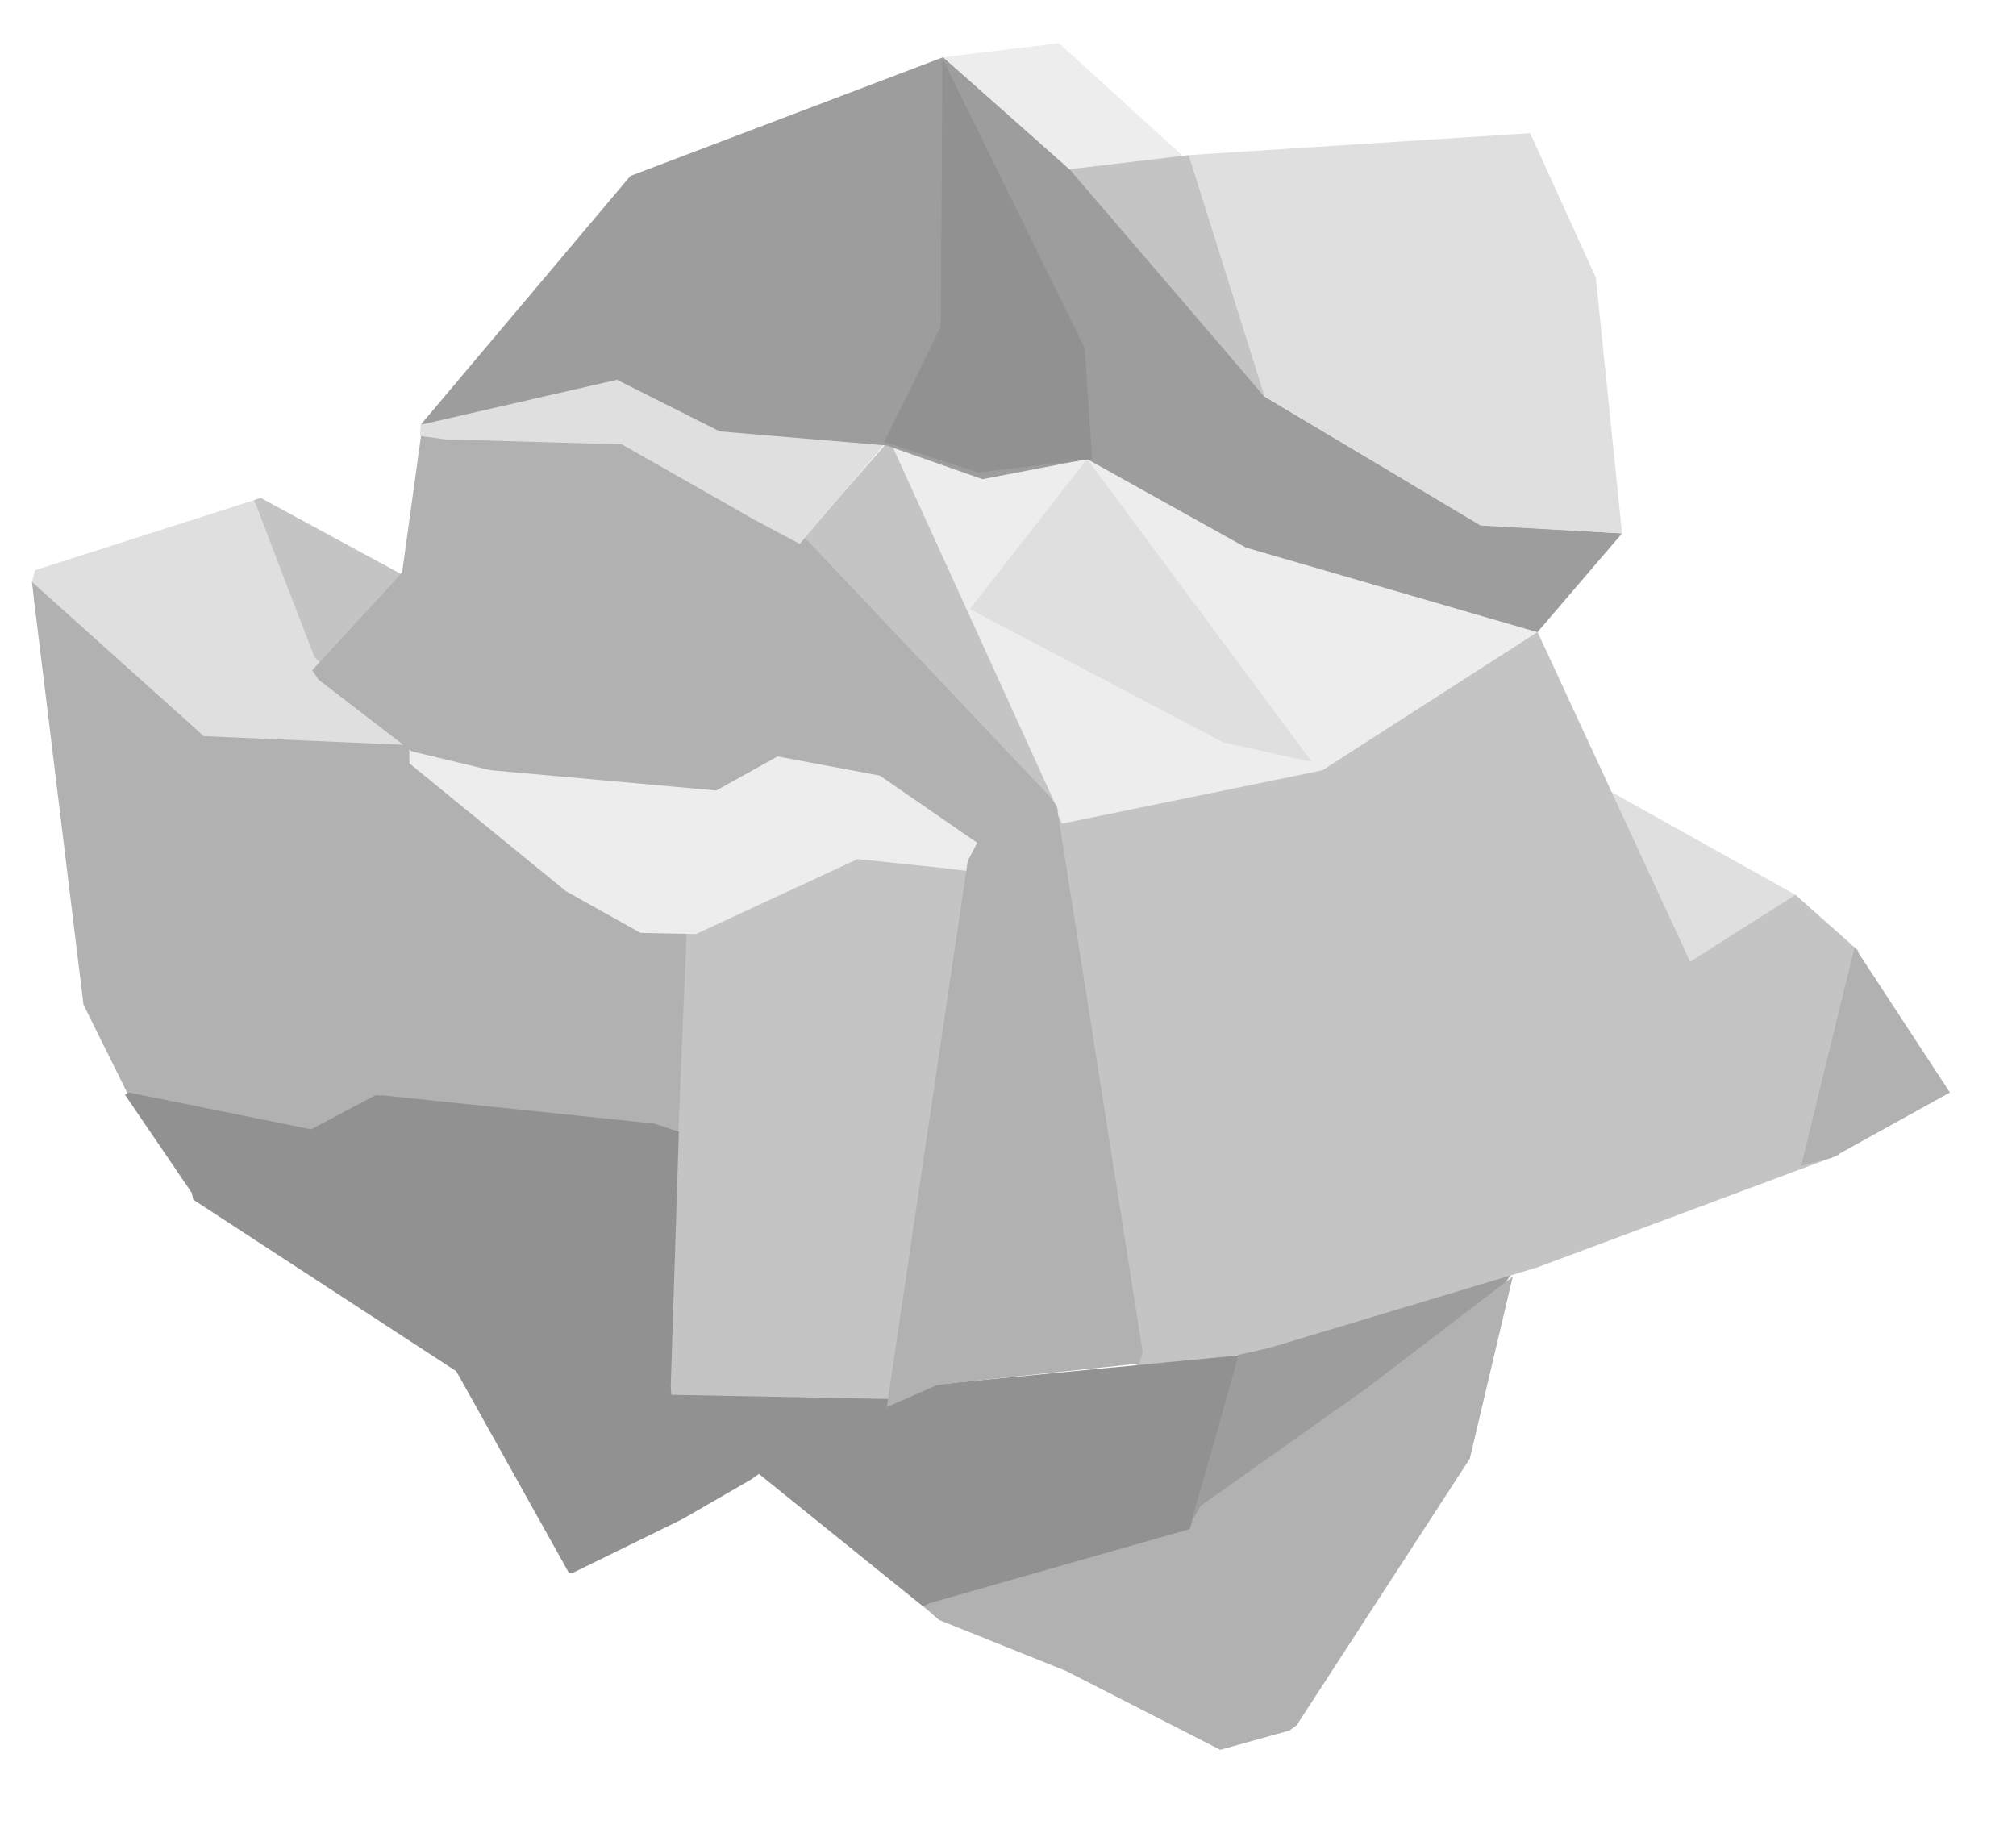
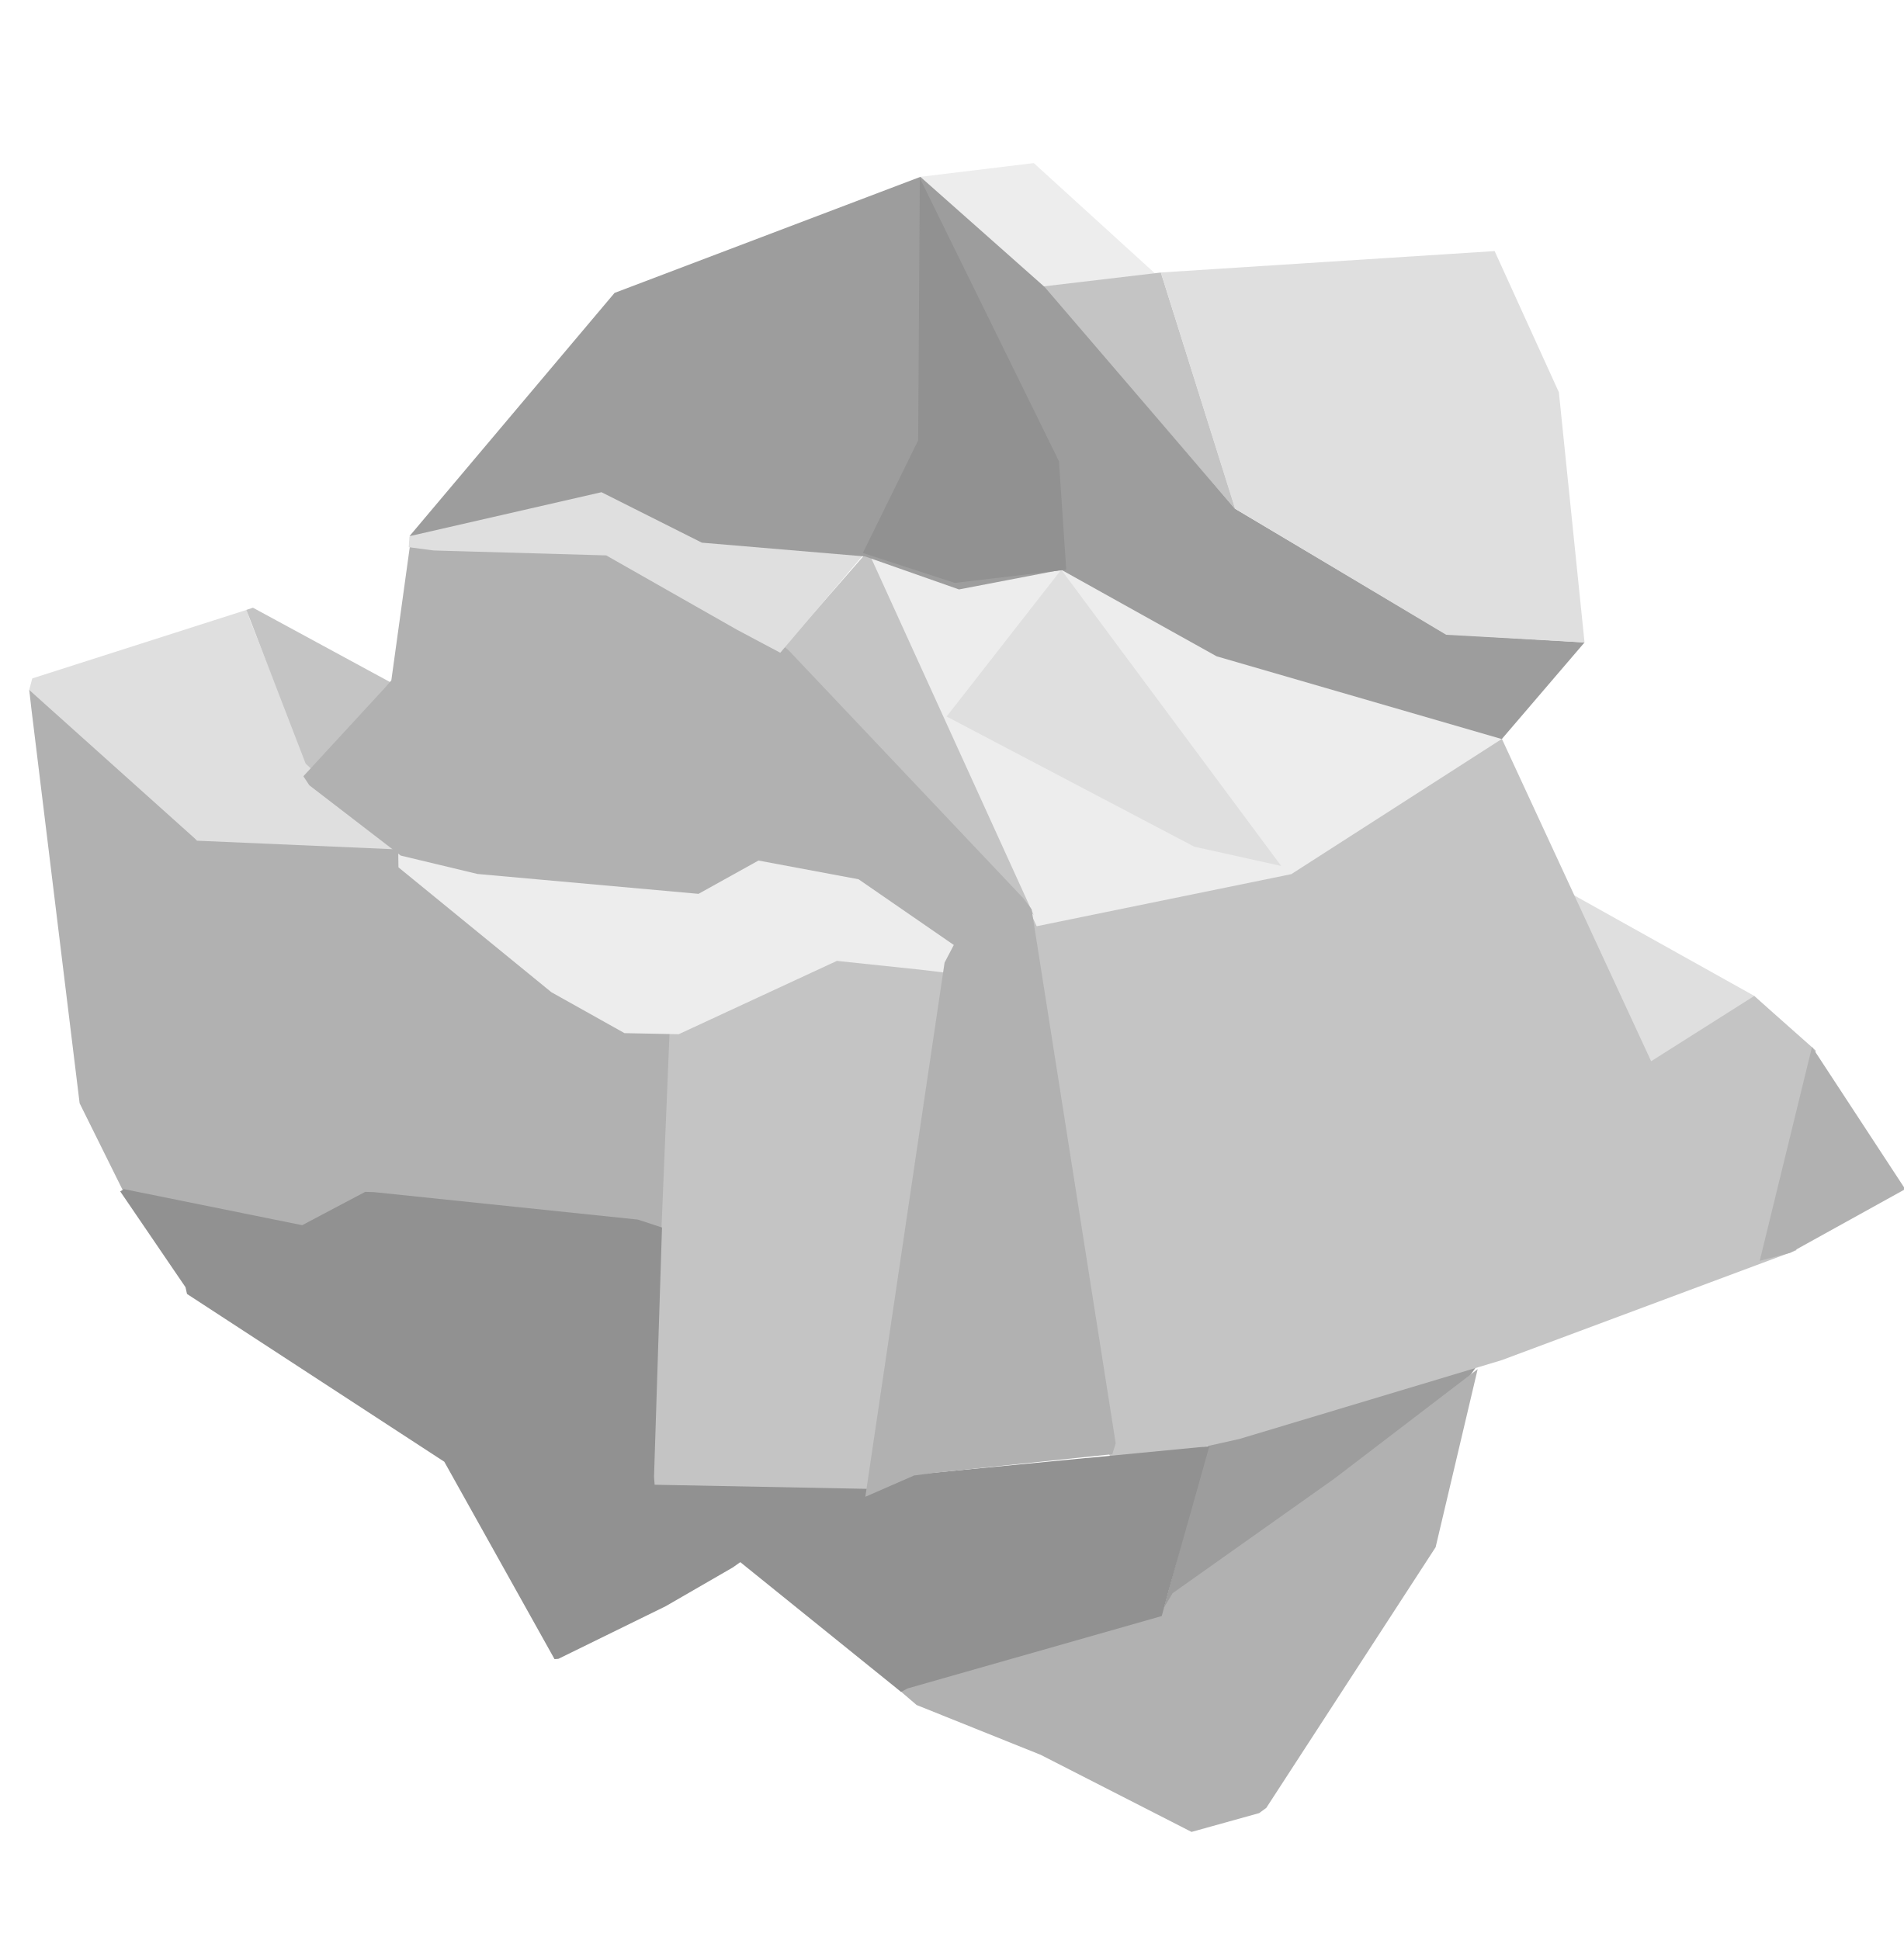
- <svg xmlns="http://www.w3.org/2000/svg" width="440" height="400" viewBox="0 0 116.417 105.833" version="1.1" id="svg5" xml:space="preserve">
+ <svg xmlns="http://www.w3.org/2000/svg" width="461" height="470" viewBox="0 0 121.973 124.354" version="1.1" id="svg5" xml:space="preserve">
  <defs id="defs2" />
  <g id="layer1">
    <path style="fill:#000000;stroke-width:0.265" id="path302" d="" />
-     <g id="g18694" transform="matrix(1.434176,1.226703,-1.226703,1.434176,93.19429,-257.9013)">
+     <g id="g18694" transform="matrix(1.556771,1.331563,-1.331563,1.556771,101.0301,-272.2004)">
      <path style="fill:#dfdfdf;fill-opacity:1;stroke:#c72682;stroke-width:0.264;stroke-opacity:0" d="m 67.46,142.702 c 0,0 4.093,2.157 4.093,2.157 0,0 0.182,0.05 0.182,0.05 0,0 4.018,0.017 4.018,0.017 0,0 0.198,0.066 0.198,0.066 0,0 -5.292,4.299 -5.292,4.299 0,0 -0.066,-0.05 -0.066,-0.05 0,0 -6.89,-0.325 -6.89,-0.325 0,0 -0.082,-0.064 -0.082,-0.064 0,0 -0.164,-0.339 -0.164,-0.339 0,0 0.006,-0.018 0.006,-0.018 0,0 3.691,-5.972 3.691,-5.972 0,0 0.306,0.179 0.306,0.179 z" id="path2736" />
      <path style="fill:#b1b1b1;fill-opacity:1;stroke:#c72682;stroke-width:0.264;stroke-opacity:0" d="m 63.619,148.844 c 0,0 6.935,0.164 6.935,0.164 0,0 0.118,0.009 0.118,0.009 0,0 4.958,-3.882 4.958,-3.882 0,0 0.585,-0.07 0.585,-0.07 0,0 5.73,0.047 5.73,0.047 0,0 0.748,-0.093 0.748,-0.093 0,0 3.438,-1.403 3.438,-1.403 0,0 0.07,0.187 0.07,0.187 0,0 3.859,5.098 3.859,5.098 0,0 -0.257,0.21 -0.257,0.21 0,0 -7.741,4.841 -7.741,4.841 0,0 -0.561,1.801 -0.561,1.801 0,0 -0.842,1.076 -0.842,1.076 0,0 -3.438,1.707 -3.438,1.707 0,0 -1.146,0.327 -1.146,0.327 0,0 -2.853,-1.216 -2.853,-1.216 0,0 -9.179,-8.407 -9.179,-8.407 0,0 -0.423,-0.395 -0.423,-0.395 z" id="path2626" />
      <path style="fill:#c4c4c4;fill-opacity:1;stroke:#c72682;stroke-width:0.264;stroke-opacity:0" d="m 88.272,138.84 c 0,0 -2.514,4.862 -2.514,4.862 0,0 -0.083,0.099 -0.083,0.099 0,0 9.128,11.609 9.128,11.609 0,0 0.083,0.132 0.083,0.132 0,0 5.49,-4.729 5.49,-4.729 0,0 -0.232,-0.132 -0.232,-0.132 0,0 -9.029,-13.824 -9.029,-13.824 0,0 -0.298,0.132 -0.298,0.132 0,0 -2.547,1.852 -2.547,1.852 z" id="path2516" />
      <path style="fill:#9d9d9d;fill-opacity:1;stroke:#c72682;stroke-width:0.264;stroke-opacity:0" d="m 111.782,135.497 c 0,0 -1.673,2.391 -1.673,2.391 0,0 -3.209,4.706 -3.209,4.706 0,0 2.445,5.195 2.445,5.195 0,0 0.489,0.428 0.489,0.428 0,0 1.528,-7.457 1.528,-7.457 0,0 0.611,-3.117 0.611,-3.117 0,0 -0.191,-2.147 -0.191,-2.147 z" id="path1620" />
      <path style="fill:#dfdfdf;fill-opacity:1;stroke:#c72682;stroke-width:0.264;stroke-opacity:0" d="m 104.459,122.326 c 0,0 6.385,-1.283 6.385,-1.283 0,0 0.645,0.025 0.645,0.025 0,0 -1.298,3.556 -1.298,3.556 0,0 -0.637,1.149 -0.637,1.149 0,0 -4.035,-2.58 -4.035,-2.58 0,0 -1.06,-0.867 -1.06,-0.867 0,0 0,1e-5 0,1e-5 z" id="path3864" />
      <path style="fill:#c4c4c4;fill-opacity:1;stroke:#c72682;stroke-width:0.264;stroke-opacity:0" d="m 99.484,120.251 c 0,0 -2.339,7.109 -2.339,7.109 0,0 -5.332,6.548 -5.332,6.548 0,0 12.862,11.085 12.862,11.085 0,0 0.561,0.234 0.561,0.234 0,0 2.385,-3.181 2.385,-3.181 0,0 4.63,-7.203 4.63,-7.203 0,0 4.771,-8.606 4.771,-8.606 0,0 -3.601,-5.145 -3.601,-5.145 0,0 -2.572,-0.047 -2.572,-0.047 0,0 -1.123,3.648 -1.123,3.648 0,0 -10.103,-4.63 -10.103,-4.63 0,0 -0.14,0.187 -0.14,0.187 0,0 0,3e-5 0,3e-5 z" id="path3694" />
      <path style="fill:#b1b1b1;fill-opacity:1;stroke:#c72682;stroke-width:0.264;stroke-opacity:0" d="m 110.683,141.066 c 0,0 -1.513,6.007 -1.513,6.007 0,0 0.13,0.778 0.13,0.778 0,0 -4.797,7.081 -4.797,7.081 0,0 0.215,0.004 0.215,0.004 0,0 0.639,0.001 0.639,0.001 0,0 3.965,-1.339 3.965,-1.339 0,0 5.153,-1.234 5.153,-1.234 0,0 1.225,-1.822 1.225,-1.822 0,0 0.063,-0.268 0.063,-0.268 0,0 -1.276,-9.643 -1.276,-9.643 0,0 -2.623,-5.09 -2.623,-5.09 0,0 -1.18,5.522 -1.18,5.522 z" id="path1616" />
      <path style="fill:#919191;fill-opacity:1;stroke:#c72682;stroke-width:0.264;stroke-opacity:0" d="m 104.369,145.611 c 0,0 -3.811,3.953 -3.811,3.953 0,0 -0.475,0.994 -0.475,0.994 0,0 -5.433,4.468 -5.433,4.468 0,0 -0.173,-0.173 -0.173,-0.173 0,0 -4.884,-6.094 -4.884,-6.094 0,0 -0.735,0.303 -0.735,0.303 0,0 -6.829,4.711 -6.829,4.711 0,0 -0.216,0.173 -0.216,0.173 0,0 -0.821,2.075 -0.821,2.075 0,0 -4.97,2.766 -4.97,2.766 0,0 -0.043,0.13 -0.043,0.13 0,0 3.501,0.951 3.501,0.951 0,0 0.173,0.13 0.173,0.13 0,0 9.529,-1.242 9.529,-1.242 0,0 6.635,2.452 6.635,2.452 0,0 0.086,-0.086 0.086,-0.086 0,0 1.48,-3.431 1.48,-3.431 0,0 0.805,-2.28 0.805,-2.28 0,0 0.073,-0.286 0.073,-0.286 0,0 6.46,-0.184 6.46,-0.184 0,0 0.086,-0.216 0.086,-0.216 0,0 4.569,-6.888 4.569,-6.888 0,0 -0.355,-0.753 -0.355,-0.753 0,0 -1.967,-4.253 -1.967,-4.253 0,0 -2.683,2.782 -2.683,2.782 z" id="path1732" />
      <path style="fill:#c4c4c4;fill-opacity:1;stroke:#c72682;stroke-width:0.264;stroke-opacity:0" d="m 67.15,142.526 c 0,0 0.114,-0.187 0.114,-0.187 0,0 4.769,-1.019 4.769,-1.019 0,0 0.116,-0.017 0.116,-0.017 0,0 -0.116,3.655 -0.116,3.655 0,0 0,0.033 0,0.033 0,0 -0.347,-0.017 -0.347,-0.017 0,0 -4.535,-2.449 -4.535,-2.449 0,0 0,-1e-4 0,-1e-4 z" id="path2794" />
      <path style="fill:#ededed;fill-opacity:1;stroke:#c72682;stroke-width:0.264;stroke-opacity:0" d="m 75.654,145.157 c 0,0 0.748,-0.678 0.748,-0.678 0,0 6.534,-4.369 6.534,-4.369 0,0 1.277,-2.46 1.277,-2.46 0,0 2.572,-1.403 2.572,-1.403 0,0 4.046,-0.257 4.046,-0.257 0,0 0.257,0.21 0.257,0.21 0,0 0.035,0.754 0.035,0.754 0,0 -0.62,0.413 -0.62,0.413 0,0 -2.175,1.497 -2.175,1.497 0,0 -2.269,4.96 -2.269,4.96 0,0 -1.31,1.076 -1.31,1.076 0,0 -2.572,0.514 -2.572,0.514 0,0 -6.174,0.14 -6.174,0.14 0,0 -0.351,-0.398 -0.351,-0.398 0,0 -2e-6,0 -2e-6,0 z" id="path2852" />
      <path style="fill:#ededed;fill-opacity:1;stroke:#c72682;stroke-width:0.264;stroke-opacity:0" d="m 85.857,124.85 c 0,0 -2.679,2.613 -2.679,2.613 0,0 -2.447,1.124 -2.447,1.124 0,0 11.212,5.192 11.212,5.192 0,0 0.43,0.198 0.43,0.198 0,0 4.994,-6.416 4.994,-6.416 0,0 2.255,-7.496 2.255,-7.496 0,0 -8.704,3.593 -8.704,3.593 0,0 -5.06,1.191 -5.06,1.191 z" id="path3926" />
      <path style="fill:#c4c4c4;fill-opacity:1;stroke:#c72682;stroke-width:0.264;stroke-opacity:0" d="m 80.729,128.483 c 0,0 -0.047,4.514 -0.047,4.514 0,0 11.389,0.772 11.389,0.772 0,0 -11.342,-5.285 -11.342,-5.285 0,0 -3e-6,0 -3e-6,0 z" id="path3868" />
      <path style="fill:#b1b1b1;fill-opacity:1;stroke:#c72682;stroke-width:0.264;stroke-opacity:0" d="m 69.691,137.604 c 0,0 2.339,3.648 2.339,3.648 0,0 0,0.281 0,0.281 0,0 -0.14,3.789 -0.14,3.789 0,0 0.327,0.093 0.327,0.093 0,0 3.601,-0.187 3.601,-0.187 0,0 2.198,-1.123 2.198,-1.123 0,0 5.659,-4.022 5.659,-4.022 0,0 0.748,-2.011 0.748,-2.011 0,0 2.76,-1.59 2.76,-1.59 0,0 3.601,-0.374 3.601,-0.374 0,0 0.14,0.608 0.14,0.608 0,0 8.98,14.312 8.98,14.312 0,0 0.727,-1.5 0.727,-1.5 0,0 0.446,-0.493 0.446,-0.493 0,0 3.832,-4.041 3.832,-4.041 0,0 -0.14,-0.327 -0.14,-0.327 0,0 -12.862,-10.991 -12.862,-10.991 0,0 -0.421,-0.093 -0.421,-0.093 0,0 -10.617,-1.123 -10.617,-1.123 0,0 -0.374,0 -0.374,0 0,0 -5.94,1.169 -5.94,1.169 0,0 -0.374,0.234 -0.374,0.234 0,0 -4.49,3.742 -4.49,3.742 z" id="path2910" />
      <path style="fill:#b1b1b1;fill-opacity:1;stroke:#c72682;stroke-width:0.264;stroke-opacity:0" d="m 113.258,121.08 c 0,0 5.11,1.488 5.11,1.488 0,0 -1.439,3.853 -1.439,3.853 0,0 -0.562,0.81 -0.562,0.81 0,0 -3.109,-6.152 -3.109,-6.152 z" id="path3806" />
      <path style="fill:#dfdfdf;fill-opacity:1;stroke:#c72682;stroke-width:0.264;stroke-opacity:0" d="m 85.705,125.001 c 0,0 0.262,5.82 0.262,5.82 0,0 8.536,-1.941 8.536,-1.941 0,0 2.457,-1.308 2.457,-1.308 0,0 -11.255,-2.572 -11.255,-2.572 z" id="path4038" />
      <path style="fill:#dfdfdf;fill-opacity:1;stroke:#c72682;stroke-width:0.264;stroke-opacity:0" d="m 80.698,128.521 c 0,0 0.017,4.167 0.017,4.167 0,0 -1.488,0.331 -1.488,0.331 0,0 -4.63,0.893 -4.63,0.893 0,0 -4.2,3.39 -4.2,3.39 0,0 -0.661,0.43 -0.661,0.43 0,0 -0.198,-0.265 -0.198,-0.265 0,0 0.215,-0.513 0.215,-0.513 0,0 3.274,-4.597 3.274,-4.597 0,0 3.307,-0.976 3.307,-0.976 0,0 4.366,-2.861 4.366,-2.861 0,0 -4e-6,0 -4e-6,0 z" id="path4042" />
      <path style="fill:#ededed;fill-opacity:1;stroke:#c72682;stroke-width:0.264;stroke-opacity:0" d="m 76.782,115.89 c 0,0 -2.417,2.633 -2.417,2.633 0,0 5.452,0.126 5.452,0.126 0,0 2.25,-2.596 2.25,-2.596 0,0 -5.285,-0.164 -5.285,-0.164 z" id="path7504" />
      <path style="fill:#c4c4c4;fill-opacity:1;stroke:#c72682;stroke-width:0.264;stroke-opacity:0" d="m 82.03,115.907 c 0,0 -2.526,2.736 -2.526,2.736 0,0 9.121,1.38 9.121,1.38 0,0 -6.595,-4.116 -6.595,-4.116 z" id="path7562" />
      <path style="fill:#9d9d9d;fill-opacity:1;stroke:#c72682;stroke-width:0.264;stroke-opacity:0" d="m 74.368,118.521 c 0,0 -4.911,8.98 -4.911,8.98 0,0 0.072,9.955 0.072,9.955 0,0 3.67,-4.95 3.67,-4.95 0,0 3.414,-0.842 3.414,-0.842 0,0 4.163,-2.993 4.163,-2.993 0,0 2.9,-1.123 2.9,-1.123 0,0 2.033,-2.548 2.033,-2.548 0,0 5.451,-1.1 5.451,-1.1 0,0 8.463,-3.831 8.463,-3.831 0,0 0.002,-3.98 0.002,-3.98 0,0 -3.461,2.619 -3.461,2.619 0,0 -7.577,1.31 -7.577,1.31 0,0 -9.027,-1.403 -9.027,-1.403 0,0 -5.192,-0.093 -5.192,-0.093 0,0 1.9e-5,-4e-5 1.9e-5,-4e-5 z" id="path4826" />
      <path style="fill:#919191;fill-opacity:1;stroke:#c72682;stroke-width:0.264;stroke-opacity:0" d="m 74.381,118.566 c 0,0 5.292,6.267 5.292,6.267 0,0 0.976,3.803 0.976,3.803 0,0 2.795,-1.158 2.795,-1.158 0,0 2.381,-2.58 2.381,-2.58 0,0 -2.381,-2.431 -2.381,-2.431 0,0 -9.062,-3.903 -9.062,-3.903 z" id="path6666" />
      <path style="fill:#dfdfdf;fill-opacity:1;stroke:#c72682;stroke-width:0.264;stroke-opacity:0" d="m 89.528,108.611 c 0,0 -7.5,7.297 -7.5,7.297 0,0 6.565,4.106 6.565,4.106 0,0 7.587,-1.294 7.587,-1.294 0,0 3.445,-2.631 3.445,-2.631 0,0 -5.698,-5.427 -5.698,-5.427 0,0 -4.399,-2.051 -4.399,-2.051 z" id="path7620" />
    </g>
  </g>
</svg>
